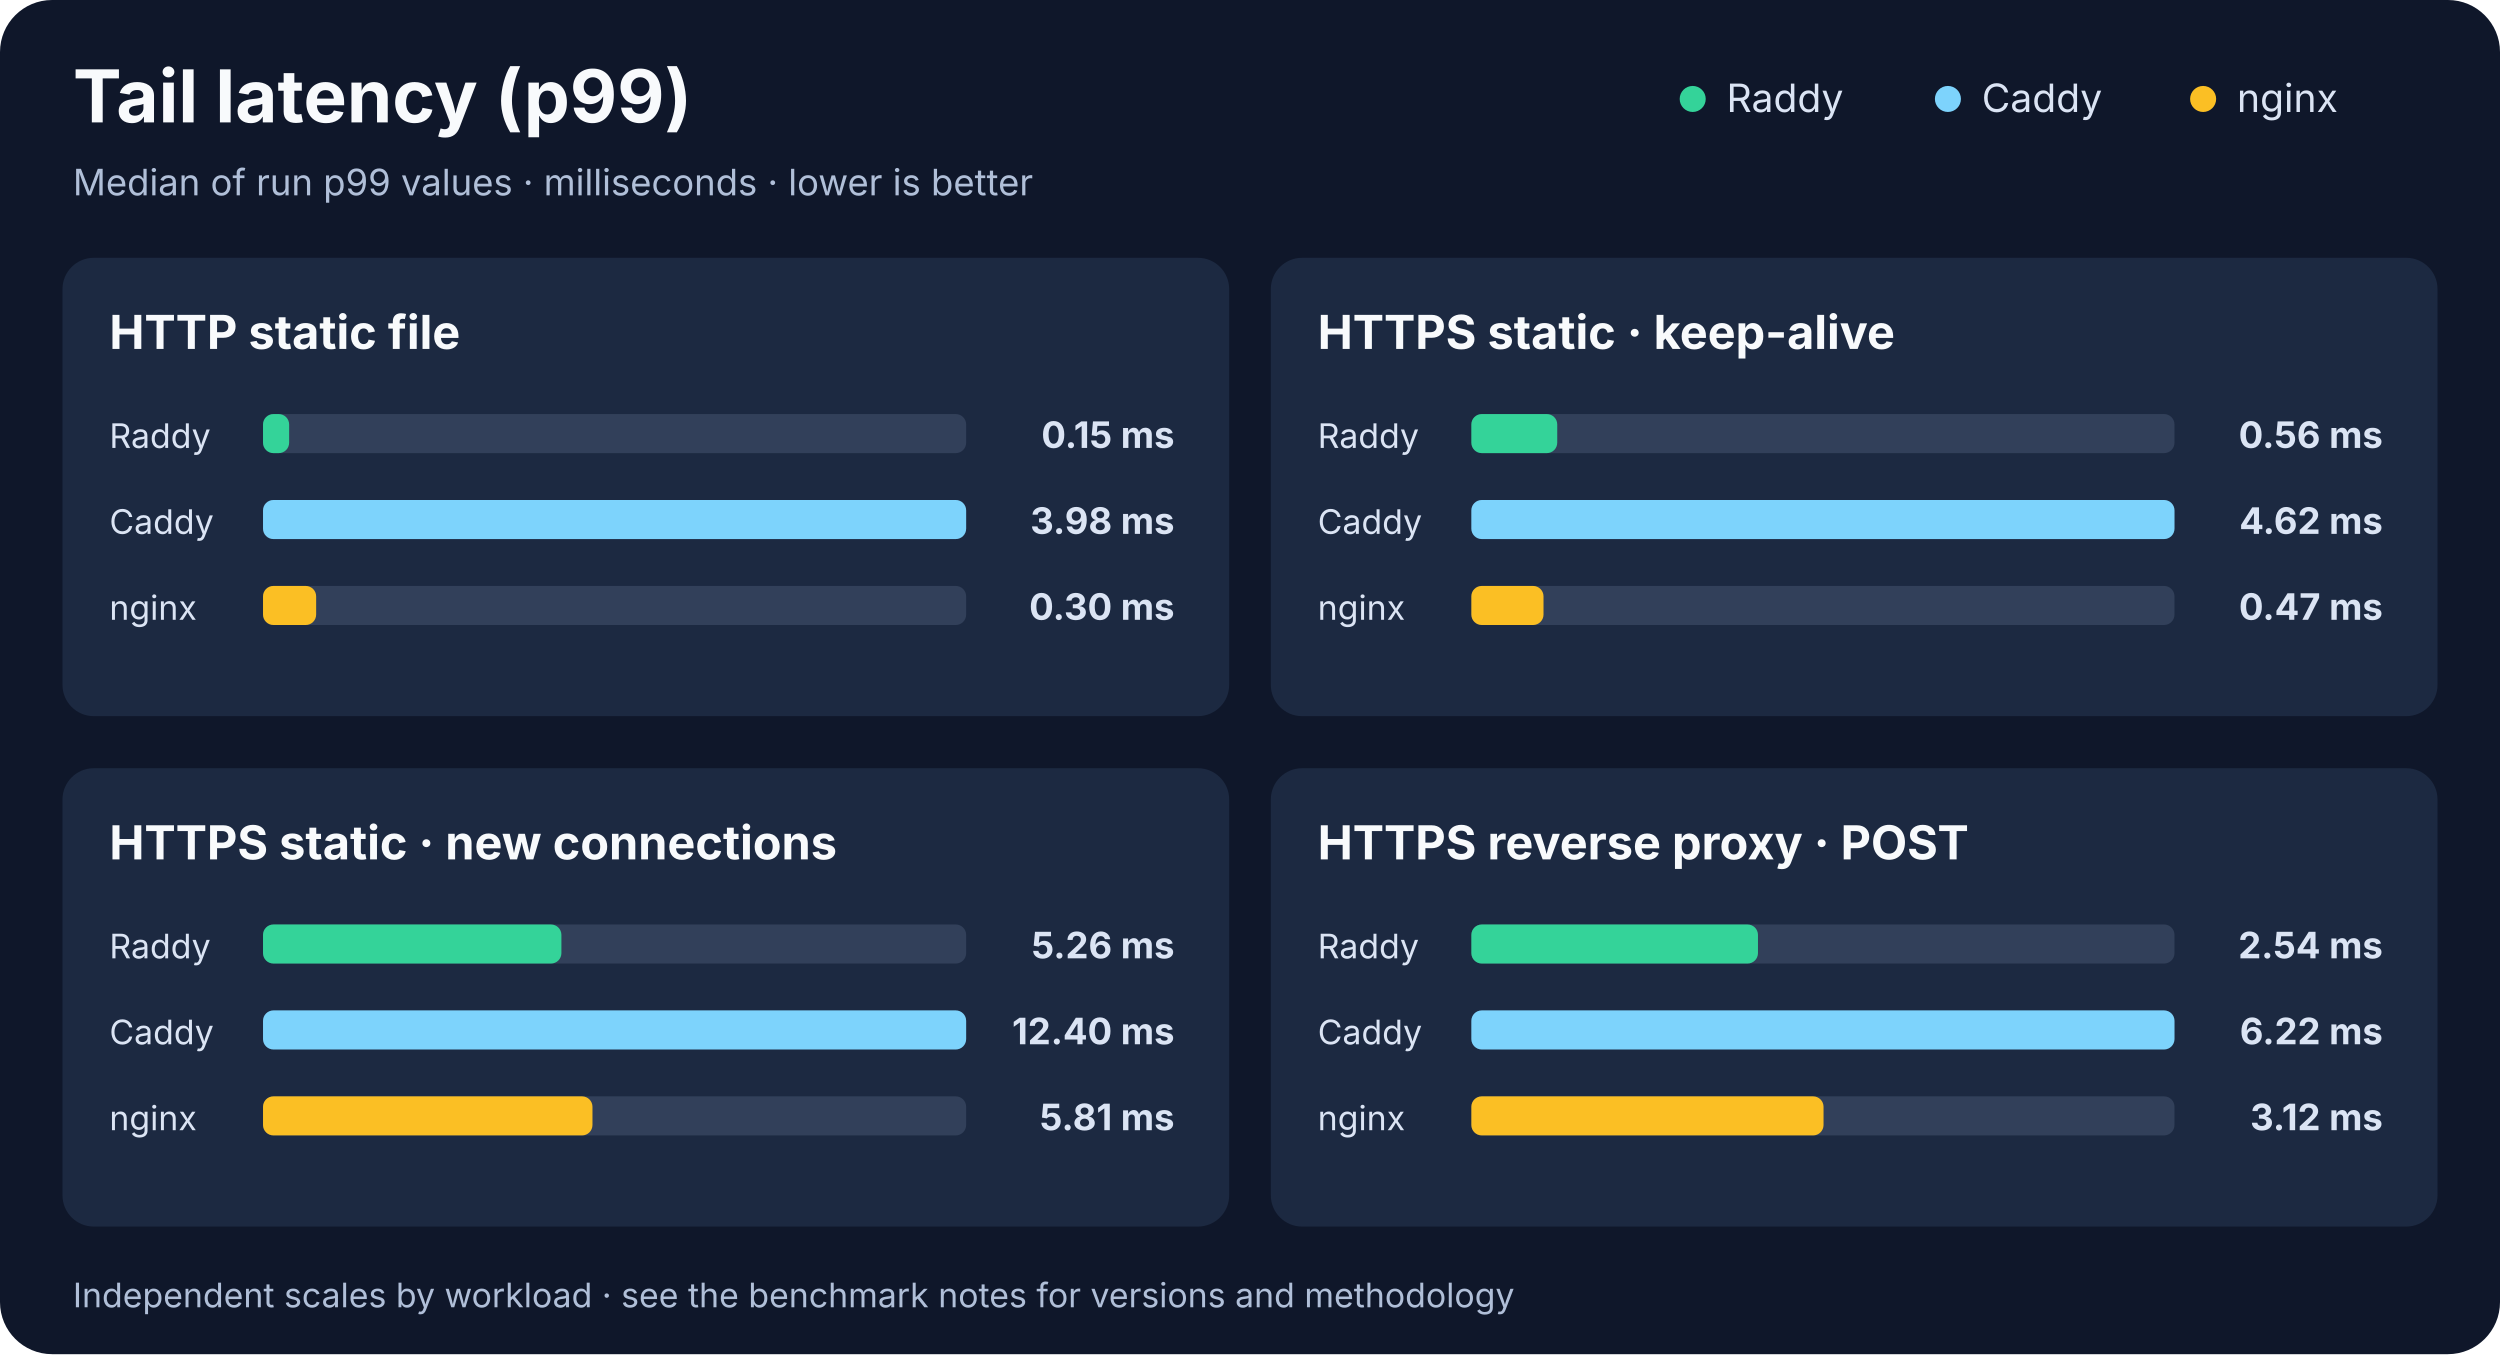
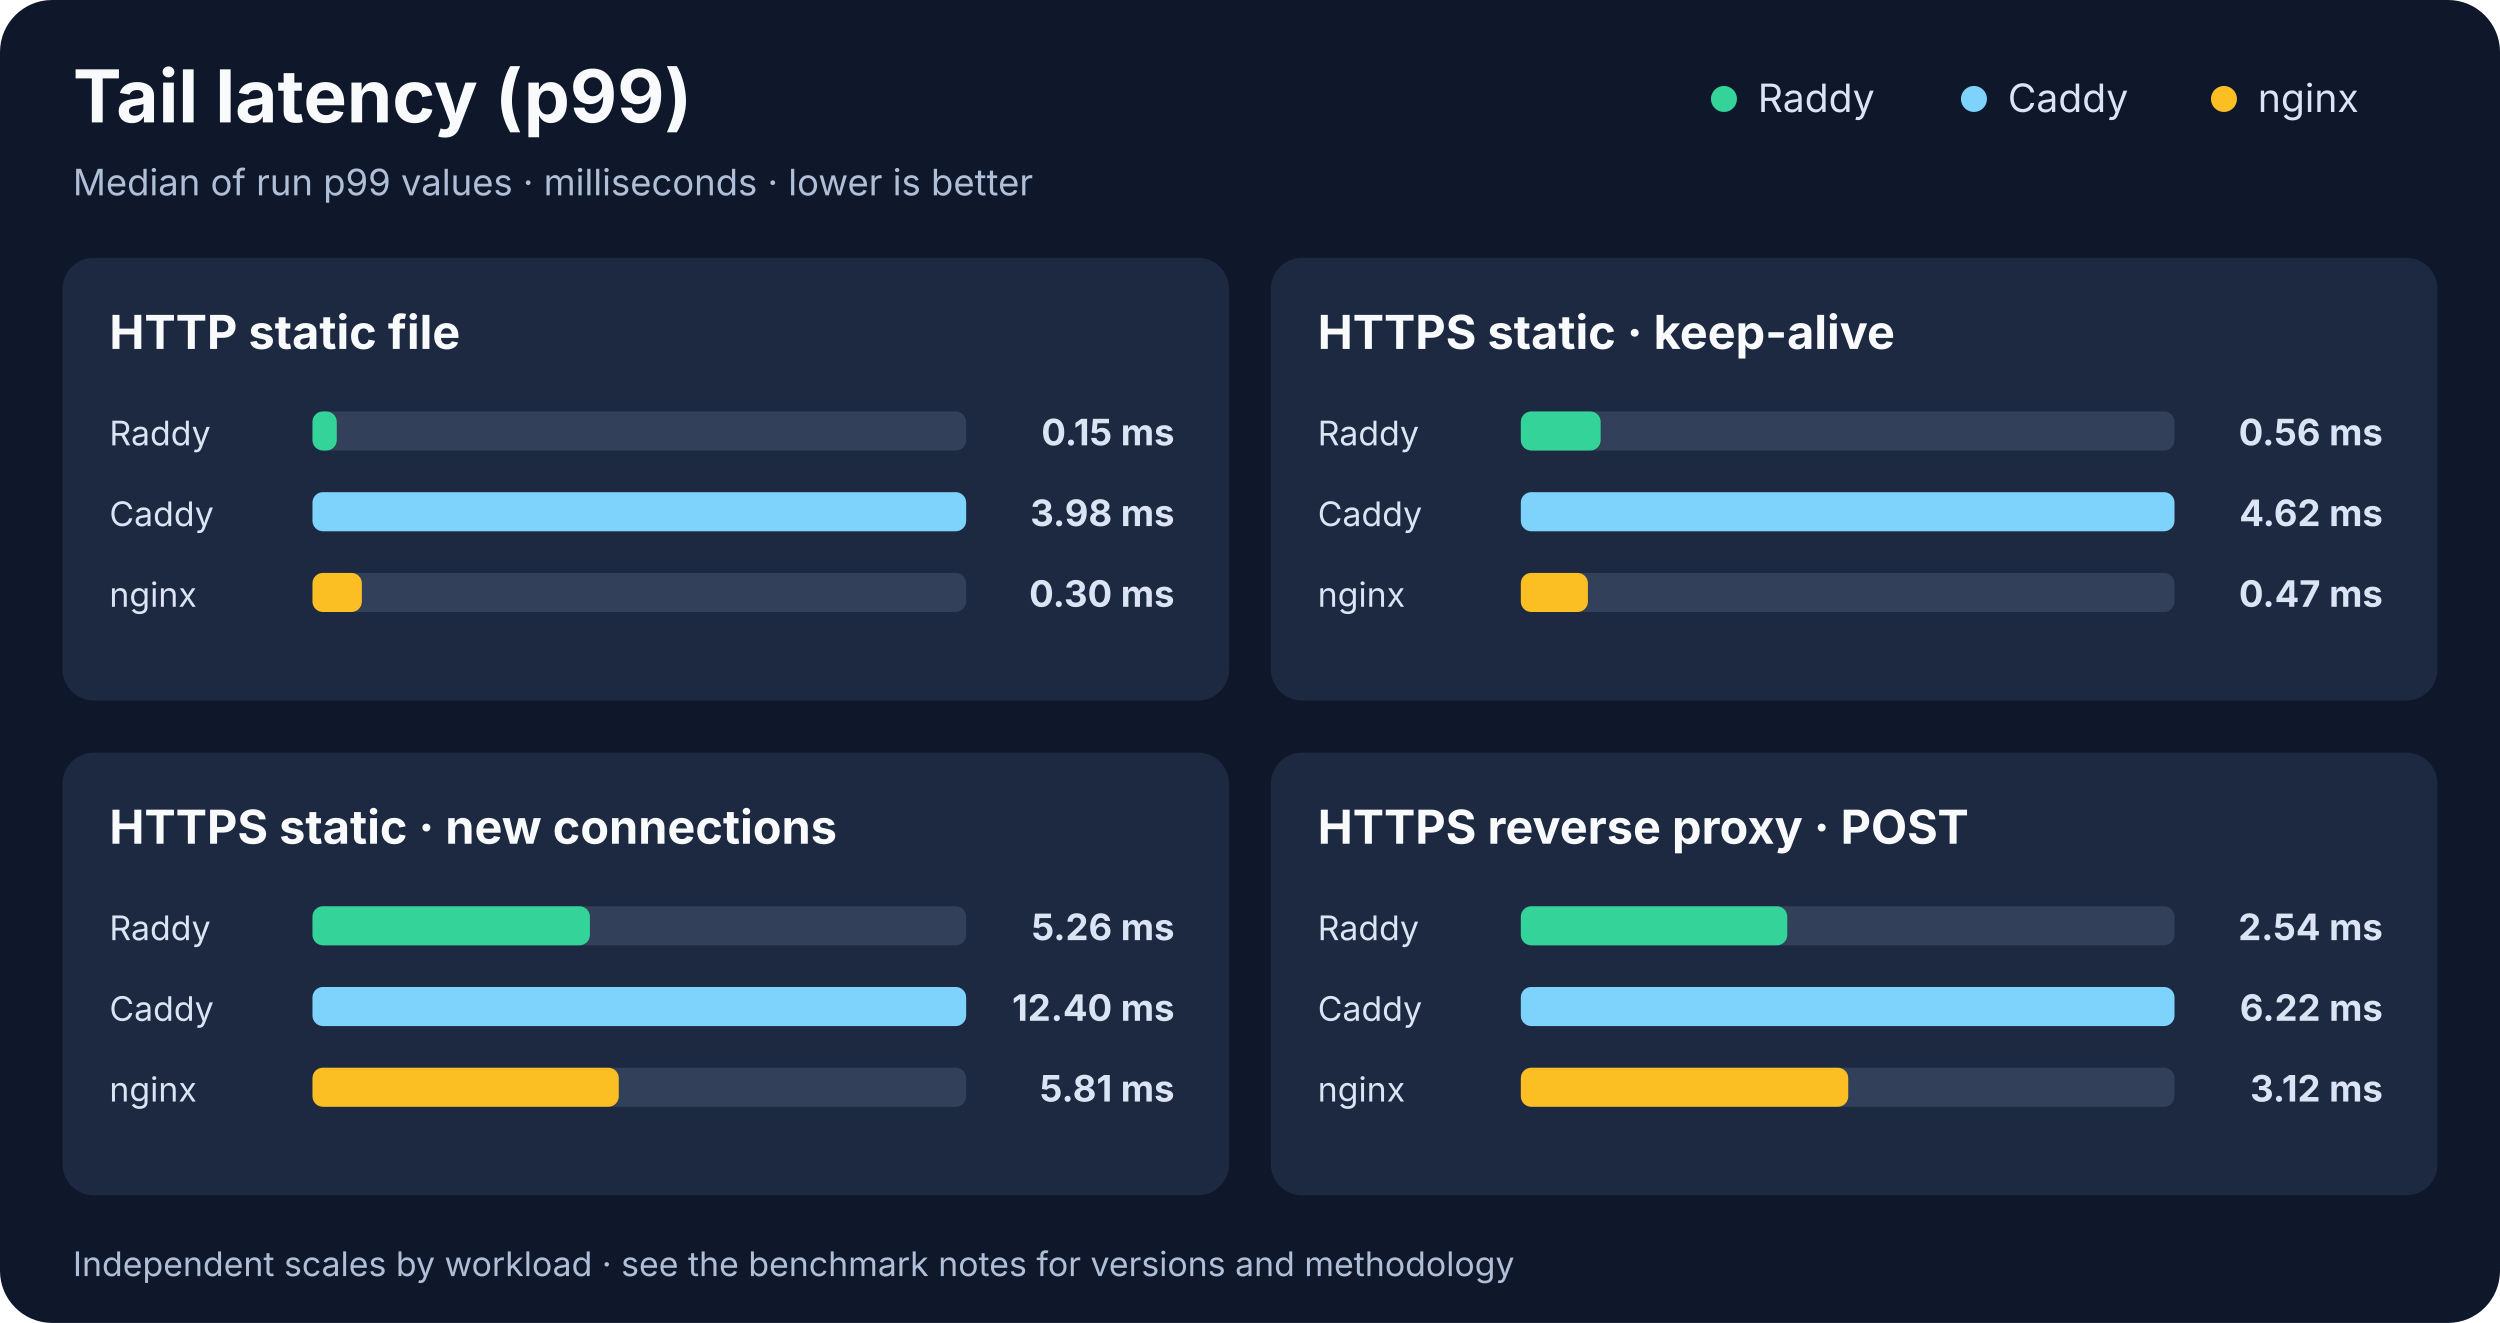
- <svg xmlns="http://www.w3.org/2000/svg" viewBox="0 0 960 520" width="960" height="520" role="img" aria-labelledby="title description">
-   <rect width="960" height="520" rx="20" fill="#0f172a" />
+ <svg xmlns="http://www.w3.org/2000/svg" viewBox="0 0 960 508" width="960" height="508" role="img" aria-labelledby="title description">
+   <rect width="960" height="508" rx="20" fill="#0f172a" />
  <g font-family="system-ui, -apple-system, sans-serif">
    <text x="28" y="47" fill="#f8fafc" font-size="28" font-weight="700" text-anchor="start">Tail latency (p99)</text>
    <text x="28" y="75" fill="#b0bfd8" font-size="14" font-weight="400" text-anchor="start">Median of run p99 values · milliseconds · lower is better</text>
-     <circle cx="650" cy="38" r="5" fill="#34d399" />
-     <text x="663" y="43" fill="#dbe4f4" font-size="15" font-weight="400" text-anchor="start">Raddy</text>
-     <circle cx="748" cy="38" r="5" fill="#7dd3fc" />
-     <text x="761" y="43" fill="#dbe4f4" font-size="15" font-weight="400" text-anchor="start">Caddy</text>
-     <circle cx="846" cy="38" r="5" fill="#fbbf24" />
-     <text x="859" y="43" fill="#dbe4f4" font-size="15" font-weight="400" text-anchor="start">nginx</text>
-     <rect x="24" y="99" width="448" height="176" rx="12" fill="#1c2941" />
+     <circle cx="662" cy="38" r="5" fill="#34d399" />
+     <text x="675" y="43" fill="#dbe4f4" font-size="15" font-weight="400" text-anchor="start">Raddy</text>
+     <circle cx="758" cy="38" r="5" fill="#7dd3fc" />
+     <text x="771" y="43" fill="#dbe4f4" font-size="15" font-weight="400" text-anchor="start">Caddy</text>
+     <circle cx="854" cy="38" r="5" fill="#fbbf24" />
+     <text x="867" y="43" fill="#dbe4f4" font-size="15" font-weight="400" text-anchor="start">nginx</text>
+     <rect x="24" y="99" width="448" height="170" rx="12" fill="#1c2941" />
    <text x="42" y="134" fill="#f8fafc" font-size="18" font-weight="650" text-anchor="start">HTTP static file</text>
-     <text x="42" y="172" fill="#dbe4f4" font-size="13" font-weight="400" text-anchor="start">Raddy</text>
-     <rect x="101" y="159" width="270" height="15" rx="4" fill="#32405a" />
-     <rect x="101" y="159" width="10.03" height="15" rx="4" fill="#34d399" />
-     <text x="451" y="172" fill="#dbe4f4" font-size="14" font-weight="650" text-anchor="end">0.15 ms</text>
-     <text x="42" y="205" fill="#dbe4f4" font-size="13" font-weight="400" text-anchor="start">Caddy</text>
-     <rect x="101" y="192" width="270" height="15" rx="4" fill="#32405a" />
-     <rect x="101" y="192" width="270.00" height="15" rx="4" fill="#7dd3fc" />
-     <text x="451" y="205" fill="#dbe4f4" font-size="14" font-weight="650" text-anchor="end">3.98 ms</text>
-     <text x="42" y="238" fill="#dbe4f4" font-size="13" font-weight="400" text-anchor="start">nginx</text>
-     <rect x="101" y="225" width="270" height="15" rx="4" fill="#32405a" />
-     <rect x="101" y="225" width="20.40" height="15" rx="4" fill="#fbbf24" />
-     <text x="451" y="238" fill="#dbe4f4" font-size="14" font-weight="650" text-anchor="end">0.30 ms</text>
-     <rect x="488" y="99" width="448" height="176" rx="12" fill="#1c2941" />
+     <text x="42" y="171" fill="#dbe4f4" font-size="13" font-weight="400" text-anchor="start">Raddy</text>
+     <rect x="120" y="158" width="251" height="15" rx="4" fill="#32405a" />
+     <rect x="120" y="158" width="9.32" height="15" rx="4" fill="#34d399" />
+     <text x="451" y="171" fill="#dbe4f4" font-size="14" font-weight="650" text-anchor="end">0.15 ms</text>
+     <text x="42" y="202" fill="#dbe4f4" font-size="13" font-weight="400" text-anchor="start">Caddy</text>
+     <rect x="120" y="189" width="251" height="15" rx="4" fill="#32405a" />
+     <rect x="120" y="189" width="251.00" height="15" rx="4" fill="#7dd3fc" />
+     <text x="451" y="202" fill="#dbe4f4" font-size="14" font-weight="650" text-anchor="end">3.98 ms</text>
+     <text x="42" y="233" fill="#dbe4f4" font-size="13" font-weight="400" text-anchor="start">nginx</text>
+     <rect x="120" y="220" width="251" height="15" rx="4" fill="#32405a" />
+     <rect x="120" y="220" width="18.96" height="15" rx="4" fill="#fbbf24" />
+     <text x="451" y="233" fill="#dbe4f4" font-size="14" font-weight="650" text-anchor="end">0.30 ms</text>
+     <rect x="488" y="99" width="448" height="170" rx="12" fill="#1c2941" />
    <text x="506" y="134" fill="#f8fafc" font-size="18" font-weight="650" text-anchor="start">HTTPS static · keep-alive</text>
-     <text x="506" y="172" fill="#dbe4f4" font-size="13" font-weight="400" text-anchor="start">Raddy</text>
-     <rect x="565" y="159" width="270" height="15" rx="4" fill="#32405a" />
-     <rect x="565" y="159" width="32.98" height="15" rx="4" fill="#34d399" />
-     <text x="915" y="172" fill="#dbe4f4" font-size="14" font-weight="650" text-anchor="end">0.56 ms</text>
-     <text x="506" y="205" fill="#dbe4f4" font-size="13" font-weight="400" text-anchor="start">Caddy</text>
-     <rect x="565" y="192" width="270" height="15" rx="4" fill="#32405a" />
-     <rect x="565" y="192" width="270.00" height="15" rx="4" fill="#7dd3fc" />
-     <text x="915" y="205" fill="#dbe4f4" font-size="14" font-weight="650" text-anchor="end">4.62 ms</text>
-     <text x="506" y="238" fill="#dbe4f4" font-size="13" font-weight="400" text-anchor="start">nginx</text>
-     <rect x="565" y="225" width="270" height="15" rx="4" fill="#32405a" />
-     <rect x="565" y="225" width="27.71" height="15" rx="4" fill="#fbbf24" />
-     <text x="915" y="238" fill="#dbe4f4" font-size="14" font-weight="650" text-anchor="end">0.47 ms</text>
-     <rect x="24" y="295" width="448" height="176" rx="12" fill="#1c2941" />
-     <text x="42" y="330" fill="#f8fafc" font-size="18" font-weight="650" text-anchor="start">HTTPS static · new connections</text>
-     <text x="42" y="368" fill="#dbe4f4" font-size="13" font-weight="400" text-anchor="start">Raddy</text>
-     <rect x="101" y="355" width="270" height="15" rx="4" fill="#32405a" />
-     <rect x="101" y="355" width="114.58" height="15" rx="4" fill="#34d399" />
-     <text x="451" y="368" fill="#dbe4f4" font-size="14" font-weight="650" text-anchor="end">5.26 ms</text>
-     <text x="42" y="401" fill="#dbe4f4" font-size="13" font-weight="400" text-anchor="start">Caddy</text>
-     <rect x="101" y="388" width="270" height="15" rx="4" fill="#32405a" />
-     <rect x="101" y="388" width="270.00" height="15" rx="4" fill="#7dd3fc" />
-     <text x="451" y="401" fill="#dbe4f4" font-size="14" font-weight="650" text-anchor="end">12.40 ms</text>
-     <text x="42" y="434" fill="#dbe4f4" font-size="13" font-weight="400" text-anchor="start">nginx</text>
-     <rect x="101" y="421" width="270" height="15" rx="4" fill="#32405a" />
-     <rect x="101" y="421" width="126.51" height="15" rx="4" fill="#fbbf24" />
-     <text x="451" y="434" fill="#dbe4f4" font-size="14" font-weight="650" text-anchor="end">5.81 ms</text>
-     <rect x="488" y="295" width="448" height="176" rx="12" fill="#1c2941" />
-     <text x="506" y="330" fill="#f8fafc" font-size="18" font-weight="650" text-anchor="start">HTTPS reverse proxy · POST</text>
-     <text x="506" y="368" fill="#dbe4f4" font-size="13" font-weight="400" text-anchor="start">Raddy</text>
-     <rect x="565" y="355" width="270" height="15" rx="4" fill="#32405a" />
-     <rect x="565" y="355" width="110.06" height="15" rx="4" fill="#34d399" />
-     <text x="915" y="368" fill="#dbe4f4" font-size="14" font-weight="650" text-anchor="end">2.54 ms</text>
-     <text x="506" y="401" fill="#dbe4f4" font-size="13" font-weight="400" text-anchor="start">Caddy</text>
-     <rect x="565" y="388" width="270" height="15" rx="4" fill="#32405a" />
-     <rect x="565" y="388" width="270.00" height="15" rx="4" fill="#7dd3fc" />
-     <text x="915" y="401" fill="#dbe4f4" font-size="14" font-weight="650" text-anchor="end">6.22 ms</text>
-     <text x="506" y="434" fill="#dbe4f4" font-size="13" font-weight="400" text-anchor="start">nginx</text>
-     <rect x="565" y="421" width="270" height="15" rx="4" fill="#32405a" />
-     <rect x="565" y="421" width="135.24" height="15" rx="4" fill="#fbbf24" />
-     <text x="915" y="434" fill="#dbe4f4" font-size="14" font-weight="650" text-anchor="end">3.12 ms</text>
-     <text x="28" y="502" fill="#b0bfd8" font-size="13" font-weight="400" text-anchor="start">Independent scales by workload · see the benchmark notes for versions and methodology</text>
+     <text x="506" y="171" fill="#dbe4f4" font-size="13" font-weight="400" text-anchor="start">Raddy</text>
+     <rect x="584" y="158" width="251" height="15" rx="4" fill="#32405a" />
+     <rect x="584" y="158" width="30.65" height="15" rx="4" fill="#34d399" />
+     <text x="915" y="171" fill="#dbe4f4" font-size="14" font-weight="650" text-anchor="end">0.56 ms</text>
+     <text x="506" y="202" fill="#dbe4f4" font-size="13" font-weight="400" text-anchor="start">Caddy</text>
+     <rect x="584" y="189" width="251" height="15" rx="4" fill="#32405a" />
+     <rect x="584" y="189" width="251.00" height="15" rx="4" fill="#7dd3fc" />
+     <text x="915" y="202" fill="#dbe4f4" font-size="14" font-weight="650" text-anchor="end">4.62 ms</text>
+     <text x="506" y="233" fill="#dbe4f4" font-size="13" font-weight="400" text-anchor="start">nginx</text>
+     <rect x="584" y="220" width="251" height="15" rx="4" fill="#32405a" />
+     <rect x="584" y="220" width="25.76" height="15" rx="4" fill="#fbbf24" />
+     <text x="915" y="233" fill="#dbe4f4" font-size="14" font-weight="650" text-anchor="end">0.47 ms</text>
+     <rect x="24" y="289" width="448" height="170" rx="12" fill="#1c2941" />
+     <text x="42" y="324" fill="#f8fafc" font-size="18" font-weight="650" text-anchor="start">HTTPS static · new connections</text>
+     <text x="42" y="361" fill="#dbe4f4" font-size="13" font-weight="400" text-anchor="start">Raddy</text>
+     <rect x="120" y="348" width="251" height="15" rx="4" fill="#32405a" />
+     <rect x="120" y="348" width="106.52" height="15" rx="4" fill="#34d399" />
+     <text x="451" y="361" fill="#dbe4f4" font-size="14" font-weight="650" text-anchor="end">5.26 ms</text>
+     <text x="42" y="392" fill="#dbe4f4" font-size="13" font-weight="400" text-anchor="start">Caddy</text>
+     <rect x="120" y="379" width="251" height="15" rx="4" fill="#32405a" />
+     <rect x="120" y="379" width="251.00" height="15" rx="4" fill="#7dd3fc" />
+     <text x="451" y="392" fill="#dbe4f4" font-size="14" font-weight="650" text-anchor="end">12.40 ms</text>
+     <text x="42" y="423" fill="#dbe4f4" font-size="13" font-weight="400" text-anchor="start">nginx</text>
+     <rect x="120" y="410" width="251" height="15" rx="4" fill="#32405a" />
+     <rect x="120" y="410" width="117.61" height="15" rx="4" fill="#fbbf24" />
+     <text x="451" y="423" fill="#dbe4f4" font-size="14" font-weight="650" text-anchor="end">5.81 ms</text>
+     <rect x="488" y="289" width="448" height="170" rx="12" fill="#1c2941" />
+     <text x="506" y="324" fill="#f8fafc" font-size="18" font-weight="650" text-anchor="start">HTTPS reverse proxy · POST</text>
+     <text x="506" y="361" fill="#dbe4f4" font-size="13" font-weight="400" text-anchor="start">Raddy</text>
+     <rect x="584" y="348" width="251" height="15" rx="4" fill="#32405a" />
+     <rect x="584" y="348" width="102.31" height="15" rx="4" fill="#34d399" />
+     <text x="915" y="361" fill="#dbe4f4" font-size="14" font-weight="650" text-anchor="end">2.54 ms</text>
+     <text x="506" y="392" fill="#dbe4f4" font-size="13" font-weight="400" text-anchor="start">Caddy</text>
+     <rect x="584" y="379" width="251" height="15" rx="4" fill="#32405a" />
+     <rect x="584" y="379" width="251.00" height="15" rx="4" fill="#7dd3fc" />
+     <text x="915" y="392" fill="#dbe4f4" font-size="14" font-weight="650" text-anchor="end">6.22 ms</text>
+     <text x="506" y="423" fill="#dbe4f4" font-size="13" font-weight="400" text-anchor="start">nginx</text>
+     <rect x="584" y="410" width="251" height="15" rx="4" fill="#32405a" />
+     <rect x="584" y="410" width="125.72" height="15" rx="4" fill="#fbbf24" />
+     <text x="915" y="423" fill="#dbe4f4" font-size="14" font-weight="650" text-anchor="end">3.12 ms</text>
+     <text x="28" y="490" fill="#b0bfd8" font-size="13" font-weight="400" text-anchor="start">Independent scales by workload · see the benchmark notes for versions and methodology</text>
  </g>
</svg>
